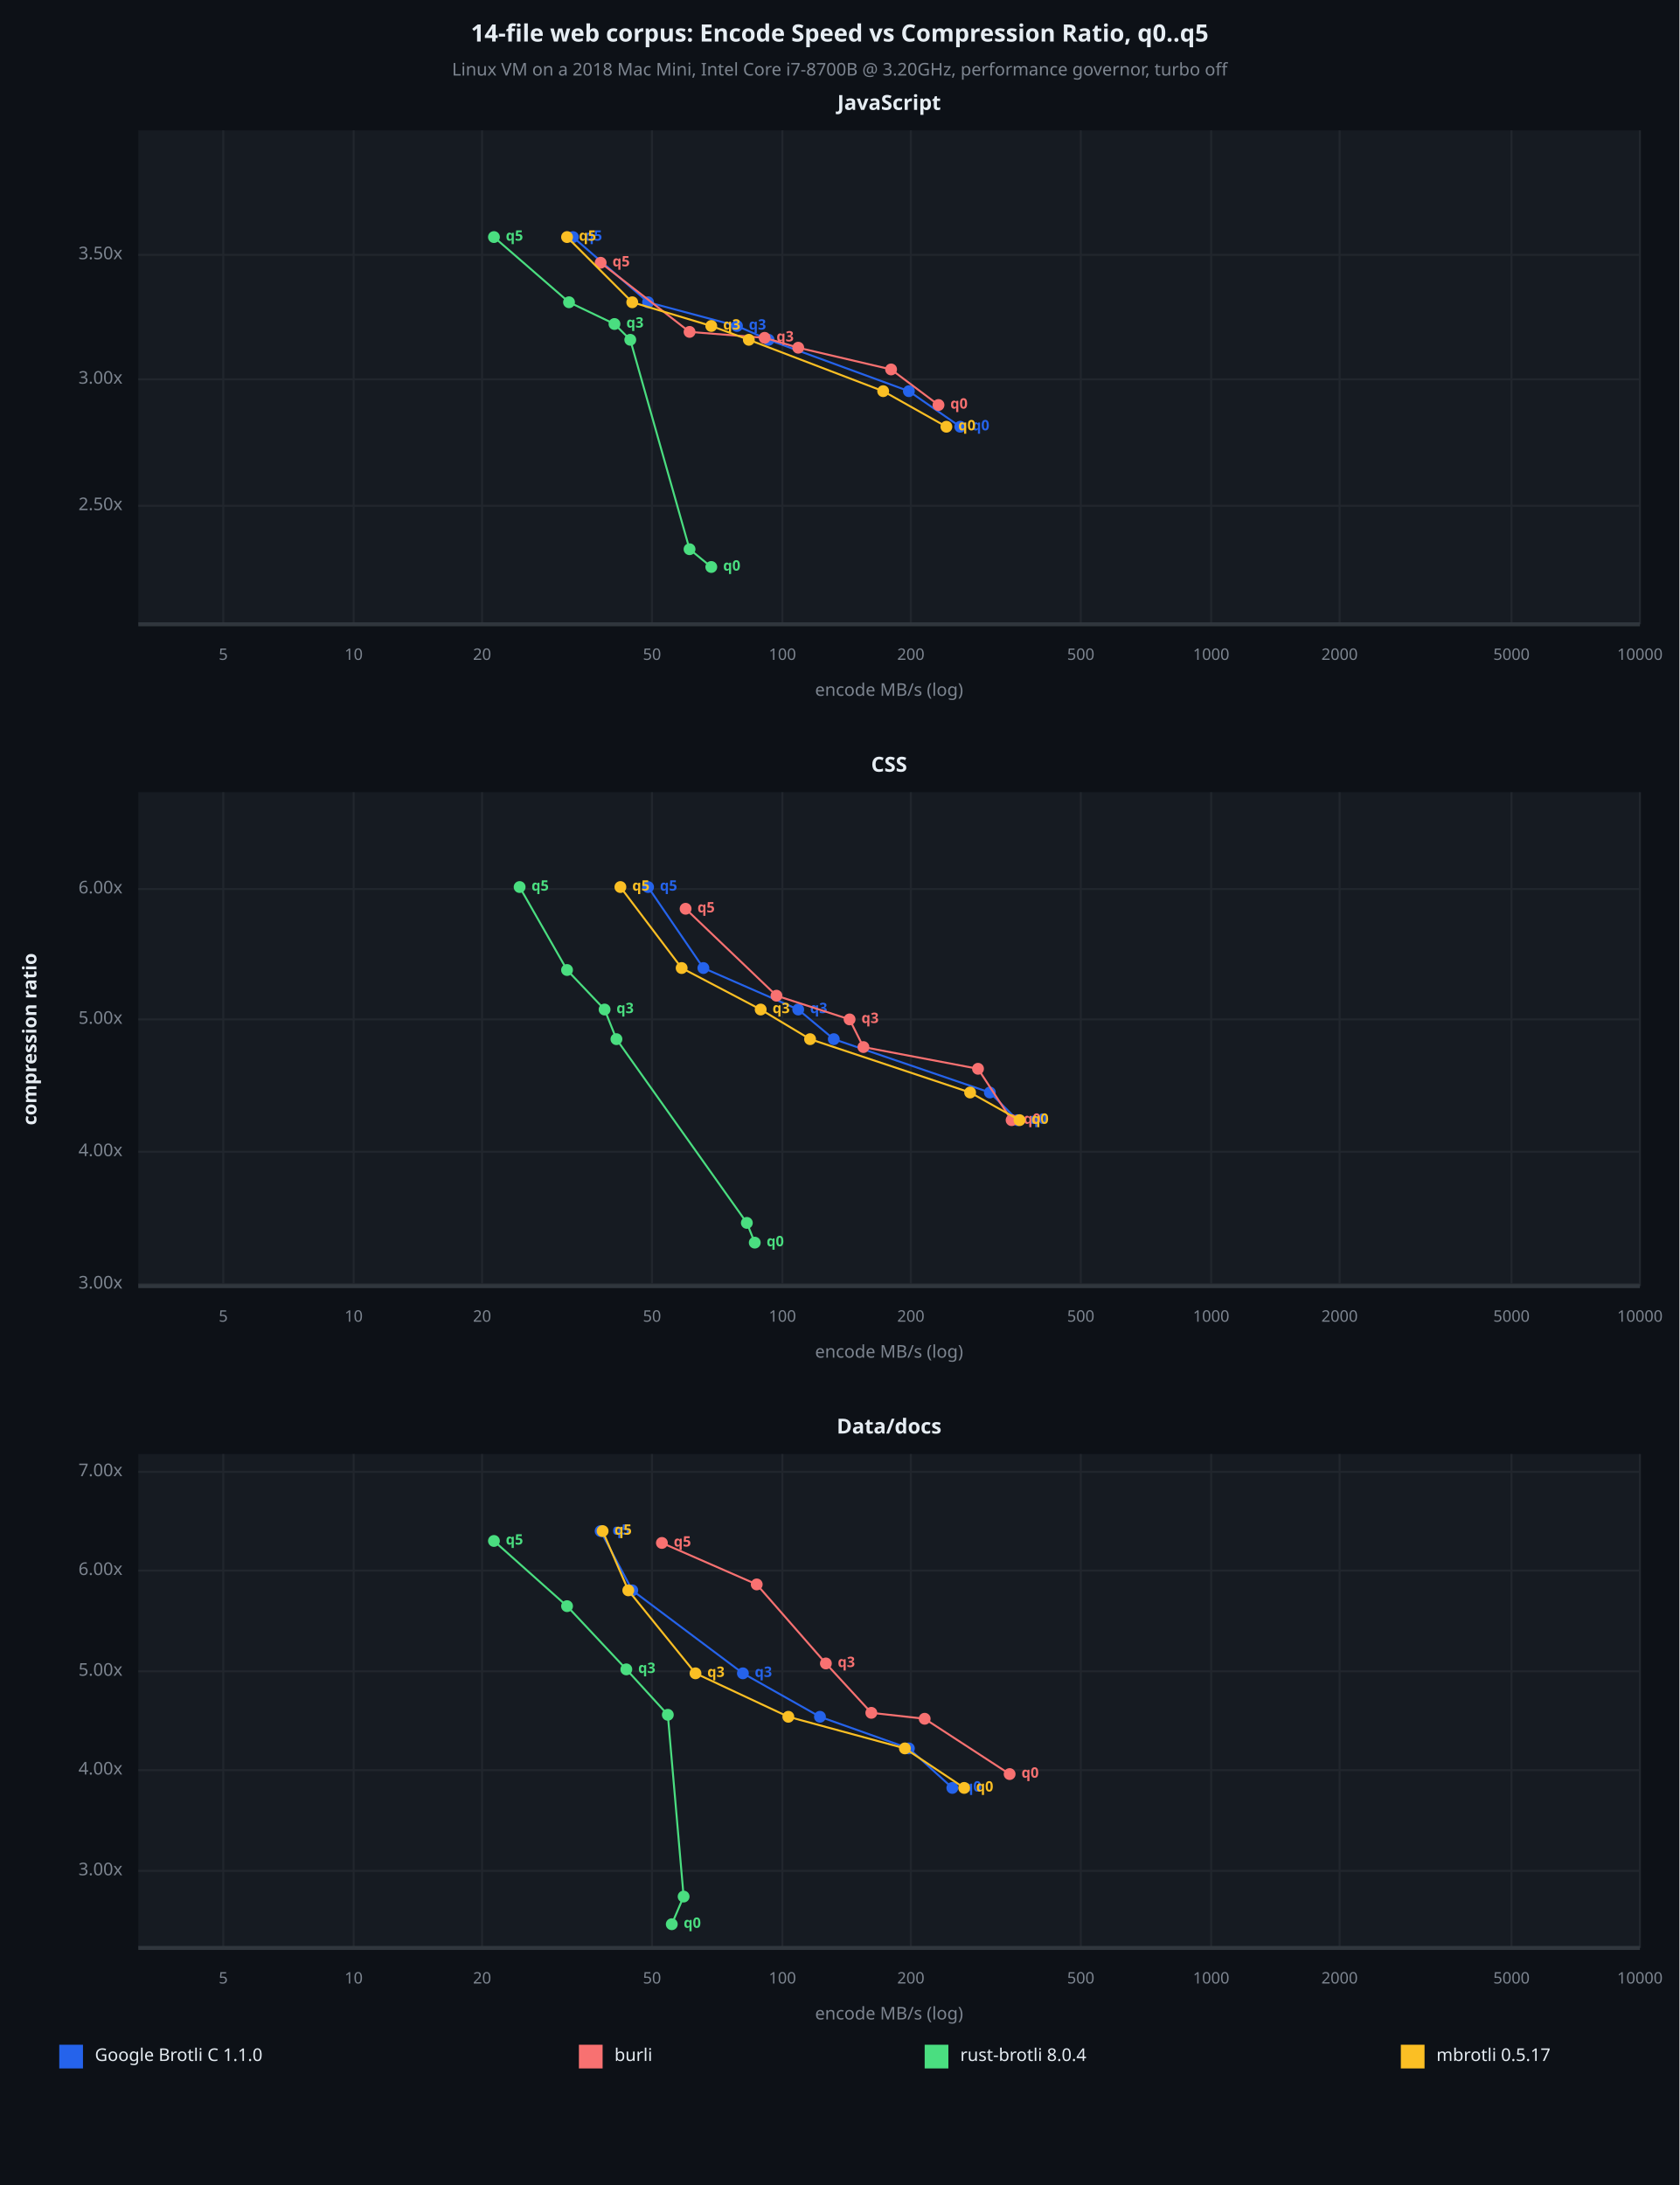
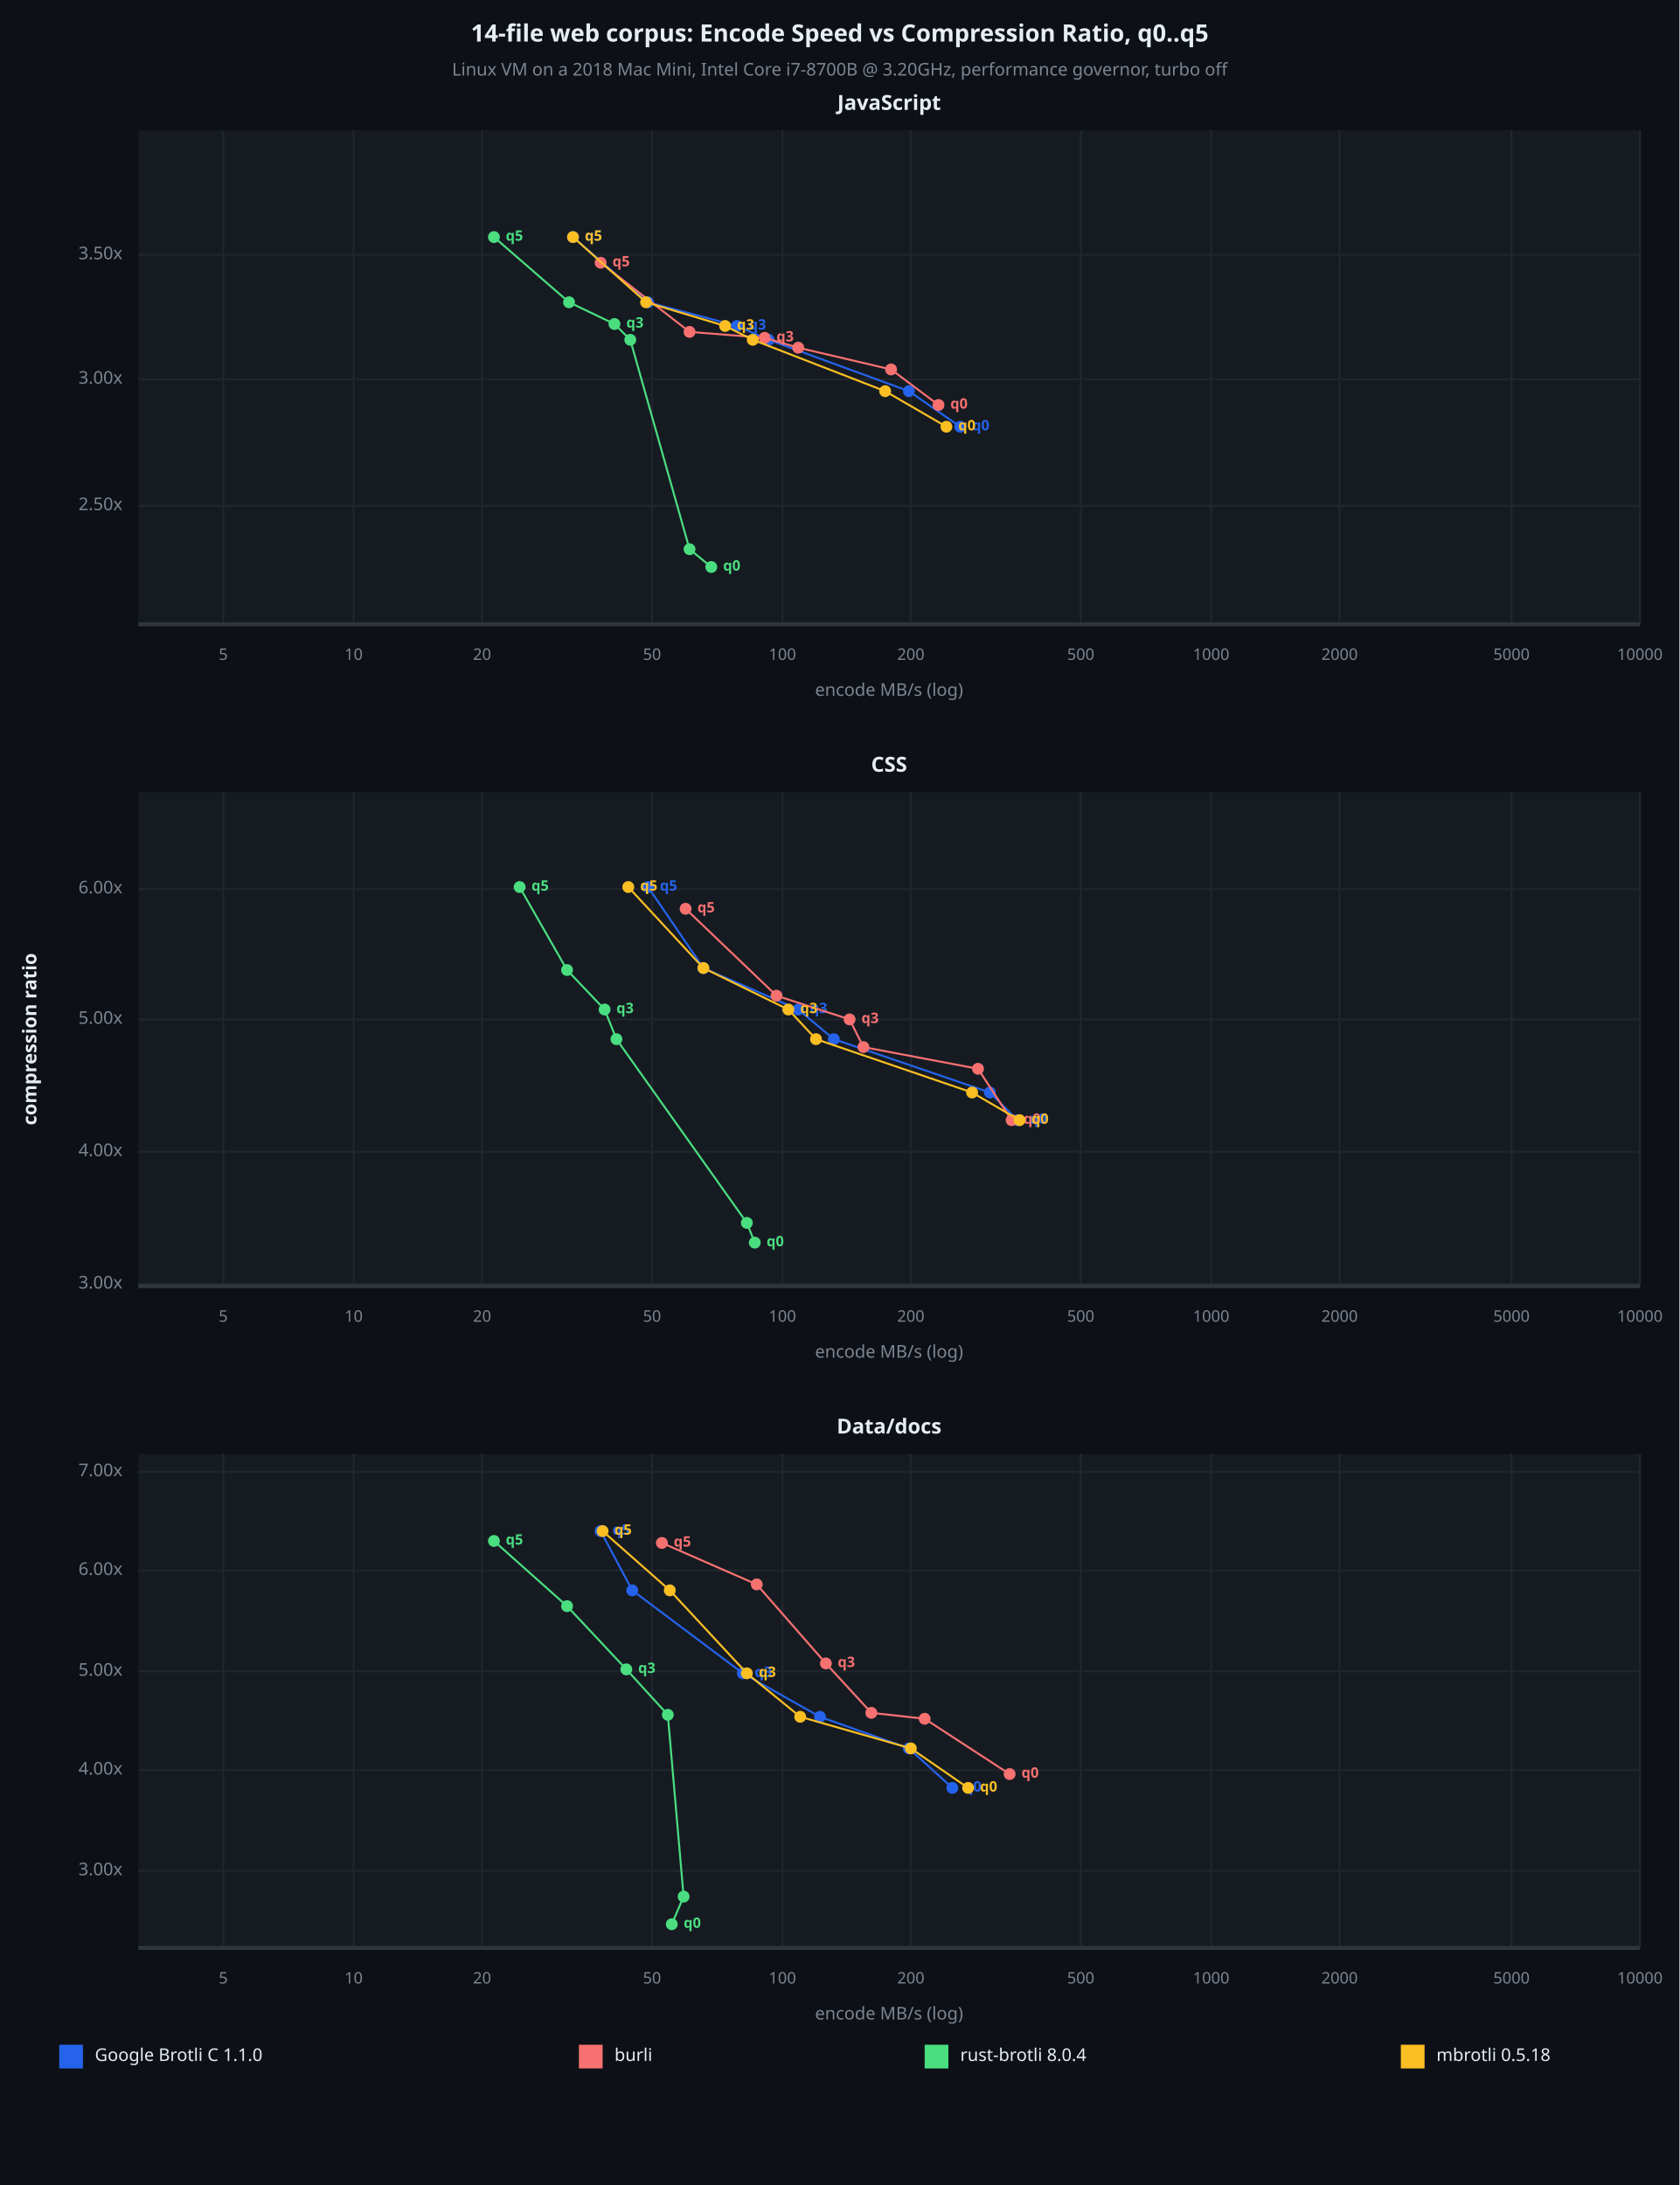
<svg xmlns="http://www.w3.org/2000/svg" viewBox="0 0 850 1106" font-family="system-ui, -apple-system, sans-serif">
  <rect x="0" y="0" width="850" height="1106" opacity="1" fill="#0D1117" stroke="none" />
  <text x="425" y="18" dy="0.5ex" text-anchor="middle" font-family="sans-serif" font-size="12.097" opacity="1" fill="#E6EDF3" font-weight="bold">
14-file web corpus: Encode Speed vs Compression Ratio, q0..q5
</text>
  <text x="425" y="36" dy="0.5ex" text-anchor="middle" font-family="sans-serif" font-size="8.871" opacity="1" fill="#7D8590">
Linux VM on a 2018 Mac Mini, Intel Core i7-8700B @ 3.20GHz, performance governor, turbo off
</text>
  <rect x="70" y="66" width="760" height="250" opacity="1" fill="#161B22" stroke="none" />
  <text x="450" y="53" dy="0.5ex" text-anchor="middle" font-family="sans-serif" font-size="10.484" opacity="1" fill="#E6EDF3" font-weight="bold">
JavaScript
</text>
  <polyline fill="none" opacity="1" stroke="#21262D" stroke-width="1" points="113,66 113,316 " />
  <text x="113" y="332" dy="0.5ex" text-anchor="middle" font-family="sans-serif" font-size="8.065" opacity="1" fill="#7D8590">
5
</text>
  <polyline fill="none" opacity="1" stroke="#21262D" stroke-width="1" points="179,66 179,316 " />
  <text x="179" y="332" dy="0.5ex" text-anchor="middle" font-family="sans-serif" font-size="8.065" opacity="1" fill="#7D8590">
10
</text>
  <polyline fill="none" opacity="1" stroke="#21262D" stroke-width="1" points="244,66 244,316 " />
  <text x="244" y="332" dy="0.5ex" text-anchor="middle" font-family="sans-serif" font-size="8.065" opacity="1" fill="#7D8590">
20
</text>
  <polyline fill="none" opacity="1" stroke="#21262D" stroke-width="1" points="330,66 330,316 " />
  <text x="330" y="332" dy="0.5ex" text-anchor="middle" font-family="sans-serif" font-size="8.065" opacity="1" fill="#7D8590">
50
</text>
  <polyline fill="none" opacity="1" stroke="#21262D" stroke-width="1" points="396,66 396,316 " />
  <text x="396" y="332" dy="0.5ex" text-anchor="middle" font-family="sans-serif" font-size="8.065" opacity="1" fill="#7D8590">
100
</text>
  <polyline fill="none" opacity="1" stroke="#21262D" stroke-width="1" points="461,66 461,316 " />
  <text x="461" y="332" dy="0.5ex" text-anchor="middle" font-family="sans-serif" font-size="8.065" opacity="1" fill="#7D8590">
200
</text>
  <polyline fill="none" opacity="1" stroke="#21262D" stroke-width="1" points="547,66 547,316 " />
  <text x="547" y="332" dy="0.5ex" text-anchor="middle" font-family="sans-serif" font-size="8.065" opacity="1" fill="#7D8590">
500
</text>
  <polyline fill="none" opacity="1" stroke="#21262D" stroke-width="1" points="613,66 613,316 " />
  <text x="613" y="332" dy="0.5ex" text-anchor="middle" font-family="sans-serif" font-size="8.065" opacity="1" fill="#7D8590">
1000
</text>
  <polyline fill="none" opacity="1" stroke="#21262D" stroke-width="1" points="678,66 678,316 " />
  <text x="678" y="332" dy="0.5ex" text-anchor="middle" font-family="sans-serif" font-size="8.065" opacity="1" fill="#7D8590">
2000
</text>
  <polyline fill="none" opacity="1" stroke="#21262D" stroke-width="1" points="765,66 765,316 " />
  <text x="765" y="332" dy="0.5ex" text-anchor="middle" font-family="sans-serif" font-size="8.065" opacity="1" fill="#7D8590">
5000
</text>
  <polyline fill="none" opacity="1" stroke="#21262D" stroke-width="1" points="830,66 830,316 " />
  <text x="830" y="332" dy="0.5ex" text-anchor="middle" font-family="sans-serif" font-size="8.065" opacity="1" fill="#7D8590">
10000
</text>
  <polyline fill="none" opacity="1" stroke="#21262D" stroke-width="1" points="70,256 830,256 " />
  <text x="62" y="256" dy="0.5ex" text-anchor="end" font-family="sans-serif" font-size="8.871" opacity="1" fill="#7D8590">
2.50x
</text>
  <polyline fill="none" opacity="1" stroke="#21262D" stroke-width="1" points="70,192 830,192 " />
  <text x="62" y="192" dy="0.5ex" text-anchor="end" font-family="sans-serif" font-size="8.871" opacity="1" fill="#7D8590">
3.00x
</text>
  <polyline fill="none" opacity="1" stroke="#21262D" stroke-width="1" points="70,129 830,129 " />
  <text x="62" y="129" dy="0.5ex" text-anchor="end" font-family="sans-serif" font-size="8.871" opacity="1" fill="#7D8590">
3.50x
</text>
  <polyline fill="none" opacity="1" stroke="#30363D" stroke-width="2" points="70,316 830,316 " />
  <polyline fill="none" opacity="1" stroke="#2563EB" stroke-width="1" points="486,216 460,198 389,172 373,165 328,153 290,120 " />
  <circle cx="486" cy="216" r="3" opacity="1" fill="#2563EB" stroke="none" stroke-width="1" />
  <text x="492" y="216" dy="0.5ex" text-anchor="start" font-family="sans-serif" font-size="7.258" opacity="1" fill="#2563EB" font-weight="bold">
q0
</text>
  <circle cx="460" cy="198" r="3" opacity="1" fill="#2563EB" stroke="none" stroke-width="1" />
  <circle cx="389" cy="172" r="3" opacity="1" fill="#2563EB" stroke="none" stroke-width="1" />
  <circle cx="373" cy="165" r="3" opacity="1" fill="#2563EB" stroke="none" stroke-width="1" />
  <text x="379" y="165" dy="0.5ex" text-anchor="start" font-family="sans-serif" font-size="7.258" opacity="1" fill="#2563EB" font-weight="bold">
q3
</text>
  <circle cx="328" cy="153" r="3" opacity="1" fill="#2563EB" stroke="none" stroke-width="1" />
  <circle cx="290" cy="120" r="3" opacity="1" fill="#2563EB" stroke="none" stroke-width="1" />
  <text x="296" y="120" dy="0.5ex" text-anchor="start" font-family="sans-serif" font-size="7.258" opacity="1" fill="#2563EB" font-weight="bold">
q5
</text>
  <polyline fill="none" opacity="1" stroke="#F87171" stroke-width="1" points="475,205 451,187 404,176 387,171 349,168 304,133 " />
  <circle cx="475" cy="205" r="3" opacity="1" fill="#F87171" stroke="none" stroke-width="1" />
  <text x="481" y="205" dy="0.5ex" text-anchor="start" font-family="sans-serif" font-size="7.258" opacity="1" fill="#F87171" font-weight="bold">
q0
</text>
  <circle cx="451" cy="187" r="3" opacity="1" fill="#F87171" stroke="none" stroke-width="1" />
  <circle cx="404" cy="176" r="3" opacity="1" fill="#F87171" stroke="none" stroke-width="1" />
  <circle cx="387" cy="171" r="3" opacity="1" fill="#F87171" stroke="none" stroke-width="1" />
  <text x="393" y="171" dy="0.5ex" text-anchor="start" font-family="sans-serif" font-size="7.258" opacity="1" fill="#F87171" font-weight="bold">
q3
</text>
  <circle cx="349" cy="168" r="3" opacity="1" fill="#F87171" stroke="none" stroke-width="1" />
  <circle cx="304" cy="133" r="3" opacity="1" fill="#F87171" stroke="none" stroke-width="1" />
  <text x="310" y="133" dy="0.5ex" text-anchor="start" font-family="sans-serif" font-size="7.258" opacity="1" fill="#F87171" font-weight="bold">
q5
</text>
  <polyline fill="none" opacity="1" stroke="#4ADE80" stroke-width="1" points="360,287 349,278 319,172 311,164 288,153 250,120 " />
  <circle cx="360" cy="287" r="3" opacity="1" fill="#4ADE80" stroke="none" stroke-width="1" />
  <text x="366" y="287" dy="0.5ex" text-anchor="start" font-family="sans-serif" font-size="7.258" opacity="1" fill="#4ADE80" font-weight="bold">
q0
</text>
  <circle cx="349" cy="278" r="3" opacity="1" fill="#4ADE80" stroke="none" stroke-width="1" />
  <circle cx="319" cy="172" r="3" opacity="1" fill="#4ADE80" stroke="none" stroke-width="1" />
  <circle cx="311" cy="164" r="3" opacity="1" fill="#4ADE80" stroke="none" stroke-width="1" />
  <text x="317" y="164" dy="0.5ex" text-anchor="start" font-family="sans-serif" font-size="7.258" opacity="1" fill="#4ADE80" font-weight="bold">
q3
</text>
  <circle cx="288" cy="153" r="3" opacity="1" fill="#4ADE80" stroke="none" stroke-width="1" />
  <circle cx="250" cy="120" r="3" opacity="1" fill="#4ADE80" stroke="none" stroke-width="1" />
  <text x="256" y="120" dy="0.5ex" text-anchor="start" font-family="sans-serif" font-size="7.258" opacity="1" fill="#4ADE80" font-weight="bold">
q5
</text>
-   <polyline fill="none" opacity="1" stroke="#FBBF24" stroke-width="1" points="479,216 447,198 379,172 360,165 320,153 287,120 " />
+   <polyline fill="none" opacity="1" stroke="#FBBF24" stroke-width="1" points="479,216 448,198 381,172 367,165 327,153 290,120 " />
  <circle cx="479" cy="216" r="3" opacity="1" fill="#FBBF24" stroke="none" stroke-width="1" />
  <text x="485" y="216" dy="0.5ex" text-anchor="start" font-family="sans-serif" font-size="7.258" opacity="1" fill="#FBBF24" font-weight="bold">
q0
</text>
-   <circle cx="447" cy="198" r="3" opacity="1" fill="#FBBF24" stroke="none" stroke-width="1" />
-   <circle cx="379" cy="172" r="3" opacity="1" fill="#FBBF24" stroke="none" stroke-width="1" />
-   <circle cx="360" cy="165" r="3" opacity="1" fill="#FBBF24" stroke="none" stroke-width="1" />
-   <text x="366" y="165" dy="0.5ex" text-anchor="start" font-family="sans-serif" font-size="7.258" opacity="1" fill="#FBBF24" font-weight="bold">
- q3
- </text>
-   <circle cx="320" cy="153" r="3" opacity="1" fill="#FBBF24" stroke="none" stroke-width="1" />
-   <circle cx="287" cy="120" r="3" opacity="1" fill="#FBBF24" stroke="none" stroke-width="1" />
-   <text x="293" y="120" dy="0.5ex" text-anchor="start" font-family="sans-serif" font-size="7.258" opacity="1" fill="#FBBF24" font-weight="bold">
+   <circle cx="448" cy="198" r="3" opacity="1" fill="#FBBF24" stroke="none" stroke-width="1" />
+   <circle cx="381" cy="172" r="3" opacity="1" fill="#FBBF24" stroke="none" stroke-width="1" />
+   <circle cx="367" cy="165" r="3" opacity="1" fill="#FBBF24" stroke="none" stroke-width="1" />
+   <text x="373" y="165" dy="0.5ex" text-anchor="start" font-family="sans-serif" font-size="7.258" opacity="1" fill="#FBBF24" font-weight="bold">
+ q3
+ </text>
+   <circle cx="327" cy="153" r="3" opacity="1" fill="#FBBF24" stroke="none" stroke-width="1" />
+   <circle cx="290" cy="120" r="3" opacity="1" fill="#FBBF24" stroke="none" stroke-width="1" />
+   <text x="296" y="120" dy="0.5ex" text-anchor="start" font-family="sans-serif" font-size="7.258" opacity="1" fill="#FBBF24" font-weight="bold">
q5
</text>
  <text x="450" y="350" dy="0.5ex" text-anchor="middle" font-family="sans-serif" font-size="8.871" opacity="1" fill="#7D8590">
encode MB/s (log)
</text>
  <rect x="70" y="401" width="760" height="250" opacity="1" fill="#161B22" stroke="none" />
  <text x="450" y="388" dy="0.5ex" text-anchor="middle" font-family="sans-serif" font-size="10.484" opacity="1" fill="#E6EDF3" font-weight="bold">
CSS
</text>
  <polyline fill="none" opacity="1" stroke="#21262D" stroke-width="1" points="113,401 113,651 " />
  <text x="113" y="667" dy="0.5ex" text-anchor="middle" font-family="sans-serif" font-size="8.065" opacity="1" fill="#7D8590">
5
</text>
  <polyline fill="none" opacity="1" stroke="#21262D" stroke-width="1" points="179,401 179,651 " />
  <text x="179" y="667" dy="0.5ex" text-anchor="middle" font-family="sans-serif" font-size="8.065" opacity="1" fill="#7D8590">
10
</text>
  <polyline fill="none" opacity="1" stroke="#21262D" stroke-width="1" points="244,401 244,651 " />
  <text x="244" y="667" dy="0.5ex" text-anchor="middle" font-family="sans-serif" font-size="8.065" opacity="1" fill="#7D8590">
20
</text>
  <polyline fill="none" opacity="1" stroke="#21262D" stroke-width="1" points="330,401 330,651 " />
  <text x="330" y="667" dy="0.5ex" text-anchor="middle" font-family="sans-serif" font-size="8.065" opacity="1" fill="#7D8590">
50
</text>
  <polyline fill="none" opacity="1" stroke="#21262D" stroke-width="1" points="396,401 396,651 " />
  <text x="396" y="667" dy="0.5ex" text-anchor="middle" font-family="sans-serif" font-size="8.065" opacity="1" fill="#7D8590">
100
</text>
  <polyline fill="none" opacity="1" stroke="#21262D" stroke-width="1" points="461,401 461,651 " />
  <text x="461" y="667" dy="0.5ex" text-anchor="middle" font-family="sans-serif" font-size="8.065" opacity="1" fill="#7D8590">
200
</text>
  <polyline fill="none" opacity="1" stroke="#21262D" stroke-width="1" points="547,401 547,651 " />
  <text x="547" y="667" dy="0.5ex" text-anchor="middle" font-family="sans-serif" font-size="8.065" opacity="1" fill="#7D8590">
500
</text>
  <polyline fill="none" opacity="1" stroke="#21262D" stroke-width="1" points="613,401 613,651 " />
  <text x="613" y="667" dy="0.5ex" text-anchor="middle" font-family="sans-serif" font-size="8.065" opacity="1" fill="#7D8590">
1000
</text>
  <polyline fill="none" opacity="1" stroke="#21262D" stroke-width="1" points="678,401 678,651 " />
  <text x="678" y="667" dy="0.5ex" text-anchor="middle" font-family="sans-serif" font-size="8.065" opacity="1" fill="#7D8590">
2000
</text>
  <polyline fill="none" opacity="1" stroke="#21262D" stroke-width="1" points="765,401 765,651 " />
  <text x="765" y="667" dy="0.5ex" text-anchor="middle" font-family="sans-serif" font-size="8.065" opacity="1" fill="#7D8590">
5000
</text>
  <polyline fill="none" opacity="1" stroke="#21262D" stroke-width="1" points="830,401 830,651 " />
  <text x="830" y="667" dy="0.5ex" text-anchor="middle" font-family="sans-serif" font-size="8.065" opacity="1" fill="#7D8590">
10000
</text>
  <polyline fill="none" opacity="1" stroke="#21262D" stroke-width="1" points="70,650 830,650 " />
  <text x="62" y="650" dy="0.5ex" text-anchor="end" font-family="sans-serif" font-size="8.871" opacity="1" fill="#7D8590">
3.00x
</text>
  <polyline fill="none" opacity="1" stroke="#21262D" stroke-width="1" points="70,583 830,583 " />
  <text x="62" y="583" dy="0.5ex" text-anchor="end" font-family="sans-serif" font-size="8.871" opacity="1" fill="#7D8590">
4.00x
</text>
  <polyline fill="none" opacity="1" stroke="#21262D" stroke-width="1" points="70,516 830,516 " />
  <text x="62" y="516" dy="0.5ex" text-anchor="end" font-family="sans-serif" font-size="8.871" opacity="1" fill="#7D8590">
5.00x
</text>
  <polyline fill="none" opacity="1" stroke="#21262D" stroke-width="1" points="70,450 830,450 " />
  <text x="62" y="450" dy="0.5ex" text-anchor="end" font-family="sans-serif" font-size="8.871" opacity="1" fill="#7D8590">
6.00x
</text>
  <polyline fill="none" opacity="1" stroke="#30363D" stroke-width="2" points="70,651 830,651 " />
  <polyline fill="none" opacity="1" stroke="#2563EB" stroke-width="1" points="515,567 501,553 422,526 404,511 356,490 328,449 " />
  <circle cx="515" cy="567" r="3" opacity="1" fill="#2563EB" stroke="none" stroke-width="1" />
  <text x="521" y="567" dy="0.5ex" text-anchor="start" font-family="sans-serif" font-size="7.258" opacity="1" fill="#2563EB" font-weight="bold">
q0
</text>
  <circle cx="501" cy="553" r="3" opacity="1" fill="#2563EB" stroke="none" stroke-width="1" />
  <circle cx="422" cy="526" r="3" opacity="1" fill="#2563EB" stroke="none" stroke-width="1" />
  <circle cx="404" cy="511" r="3" opacity="1" fill="#2563EB" stroke="none" stroke-width="1" />
  <text x="410" y="511" dy="0.5ex" text-anchor="start" font-family="sans-serif" font-size="7.258" opacity="1" fill="#2563EB" font-weight="bold">
q3
</text>
  <circle cx="356" cy="490" r="3" opacity="1" fill="#2563EB" stroke="none" stroke-width="1" />
  <circle cx="328" cy="449" r="3" opacity="1" fill="#2563EB" stroke="none" stroke-width="1" />
  <text x="334" y="449" dy="0.5ex" text-anchor="start" font-family="sans-serif" font-size="7.258" opacity="1" fill="#2563EB" font-weight="bold">
q5
</text>
  <polyline fill="none" opacity="1" stroke="#F87171" stroke-width="1" points="512,567 495,541 437,530 430,516 393,504 347,460 " />
  <circle cx="512" cy="567" r="3" opacity="1" fill="#F87171" stroke="none" stroke-width="1" />
  <text x="518" y="567" dy="0.5ex" text-anchor="start" font-family="sans-serif" font-size="7.258" opacity="1" fill="#F87171" font-weight="bold">
q0
</text>
  <circle cx="495" cy="541" r="3" opacity="1" fill="#F87171" stroke="none" stroke-width="1" />
  <circle cx="437" cy="530" r="3" opacity="1" fill="#F87171" stroke="none" stroke-width="1" />
  <circle cx="430" cy="516" r="3" opacity="1" fill="#F87171" stroke="none" stroke-width="1" />
  <text x="436" y="516" dy="0.5ex" text-anchor="start" font-family="sans-serif" font-size="7.258" opacity="1" fill="#F87171" font-weight="bold">
q3
</text>
  <circle cx="393" cy="504" r="3" opacity="1" fill="#F87171" stroke="none" stroke-width="1" />
  <circle cx="347" cy="460" r="3" opacity="1" fill="#F87171" stroke="none" stroke-width="1" />
  <text x="353" y="460" dy="0.5ex" text-anchor="start" font-family="sans-serif" font-size="7.258" opacity="1" fill="#F87171" font-weight="bold">
q5
</text>
  <polyline fill="none" opacity="1" stroke="#4ADE80" stroke-width="1" points="382,629 378,619 312,526 306,511 287,491 263,449 " />
  <circle cx="382" cy="629" r="3" opacity="1" fill="#4ADE80" stroke="none" stroke-width="1" />
  <text x="388" y="629" dy="0.5ex" text-anchor="start" font-family="sans-serif" font-size="7.258" opacity="1" fill="#4ADE80" font-weight="bold">
q0
</text>
  <circle cx="378" cy="619" r="3" opacity="1" fill="#4ADE80" stroke="none" stroke-width="1" />
  <circle cx="312" cy="526" r="3" opacity="1" fill="#4ADE80" stroke="none" stroke-width="1" />
  <circle cx="306" cy="511" r="3" opacity="1" fill="#4ADE80" stroke="none" stroke-width="1" />
  <text x="312" y="511" dy="0.5ex" text-anchor="start" font-family="sans-serif" font-size="7.258" opacity="1" fill="#4ADE80" font-weight="bold">
q3
</text>
  <circle cx="287" cy="491" r="3" opacity="1" fill="#4ADE80" stroke="none" stroke-width="1" />
  <circle cx="263" cy="449" r="3" opacity="1" fill="#4ADE80" stroke="none" stroke-width="1" />
  <text x="269" y="449" dy="0.5ex" text-anchor="start" font-family="sans-serif" font-size="7.258" opacity="1" fill="#4ADE80" font-weight="bold">
q5
</text>
-   <polyline fill="none" opacity="1" stroke="#FBBF24" stroke-width="1" points="516,567 491,553 410,526 385,511 345,490 314,449 " />
+   <polyline fill="none" opacity="1" stroke="#FBBF24" stroke-width="1" points="516,567 492,553 413,526 399,511 356,490 318,449 " />
  <circle cx="516" cy="567" r="3" opacity="1" fill="#FBBF24" stroke="none" stroke-width="1" />
  <text x="522" y="567" dy="0.5ex" text-anchor="start" font-family="sans-serif" font-size="7.258" opacity="1" fill="#FBBF24" font-weight="bold">
q0
</text>
-   <circle cx="491" cy="553" r="3" opacity="1" fill="#FBBF24" stroke="none" stroke-width="1" />
-   <circle cx="410" cy="526" r="3" opacity="1" fill="#FBBF24" stroke="none" stroke-width="1" />
-   <circle cx="385" cy="511" r="3" opacity="1" fill="#FBBF24" stroke="none" stroke-width="1" />
-   <text x="391" y="511" dy="0.5ex" text-anchor="start" font-family="sans-serif" font-size="7.258" opacity="1" fill="#FBBF24" font-weight="bold">
- q3
- </text>
-   <circle cx="345" cy="490" r="3" opacity="1" fill="#FBBF24" stroke="none" stroke-width="1" />
-   <circle cx="314" cy="449" r="3" opacity="1" fill="#FBBF24" stroke="none" stroke-width="1" />
-   <text x="320" y="449" dy="0.5ex" text-anchor="start" font-family="sans-serif" font-size="7.258" opacity="1" fill="#FBBF24" font-weight="bold">
+   <circle cx="492" cy="553" r="3" opacity="1" fill="#FBBF24" stroke="none" stroke-width="1" />
+   <circle cx="413" cy="526" r="3" opacity="1" fill="#FBBF24" stroke="none" stroke-width="1" />
+   <circle cx="399" cy="511" r="3" opacity="1" fill="#FBBF24" stroke="none" stroke-width="1" />
+   <text x="405" y="511" dy="0.5ex" text-anchor="start" font-family="sans-serif" font-size="7.258" opacity="1" fill="#FBBF24" font-weight="bold">
+ q3
+ </text>
+   <circle cx="356" cy="490" r="3" opacity="1" fill="#FBBF24" stroke="none" stroke-width="1" />
+   <circle cx="318" cy="449" r="3" opacity="1" fill="#FBBF24" stroke="none" stroke-width="1" />
+   <text x="324" y="449" dy="0.5ex" text-anchor="start" font-family="sans-serif" font-size="7.258" opacity="1" fill="#FBBF24" font-weight="bold">
q5
</text>
  <text x="450" y="685" dy="0.5ex" text-anchor="middle" font-family="sans-serif" font-size="8.871" opacity="1" fill="#7D8590">
encode MB/s (log)
</text>
  <rect x="70" y="736" width="760" height="250" opacity="1" fill="#161B22" stroke="none" />
  <text x="450" y="723" dy="0.5ex" text-anchor="middle" font-family="sans-serif" font-size="10.484" opacity="1" fill="#E6EDF3" font-weight="bold">
Data/docs
</text>
  <polyline fill="none" opacity="1" stroke="#21262D" stroke-width="1" points="113,736 113,986 " />
  <text x="113" y="1002" dy="0.5ex" text-anchor="middle" font-family="sans-serif" font-size="8.065" opacity="1" fill="#7D8590">
5
</text>
  <polyline fill="none" opacity="1" stroke="#21262D" stroke-width="1" points="179,736 179,986 " />
  <text x="179" y="1002" dy="0.5ex" text-anchor="middle" font-family="sans-serif" font-size="8.065" opacity="1" fill="#7D8590">
10
</text>
  <polyline fill="none" opacity="1" stroke="#21262D" stroke-width="1" points="244,736 244,986 " />
  <text x="244" y="1002" dy="0.5ex" text-anchor="middle" font-family="sans-serif" font-size="8.065" opacity="1" fill="#7D8590">
20
</text>
  <polyline fill="none" opacity="1" stroke="#21262D" stroke-width="1" points="330,736 330,986 " />
  <text x="330" y="1002" dy="0.5ex" text-anchor="middle" font-family="sans-serif" font-size="8.065" opacity="1" fill="#7D8590">
50
</text>
  <polyline fill="none" opacity="1" stroke="#21262D" stroke-width="1" points="396,736 396,986 " />
  <text x="396" y="1002" dy="0.5ex" text-anchor="middle" font-family="sans-serif" font-size="8.065" opacity="1" fill="#7D8590">
100
</text>
  <polyline fill="none" opacity="1" stroke="#21262D" stroke-width="1" points="461,736 461,986 " />
  <text x="461" y="1002" dy="0.5ex" text-anchor="middle" font-family="sans-serif" font-size="8.065" opacity="1" fill="#7D8590">
200
</text>
  <polyline fill="none" opacity="1" stroke="#21262D" stroke-width="1" points="547,736 547,986 " />
  <text x="547" y="1002" dy="0.5ex" text-anchor="middle" font-family="sans-serif" font-size="8.065" opacity="1" fill="#7D8590">
500
</text>
  <polyline fill="none" opacity="1" stroke="#21262D" stroke-width="1" points="613,736 613,986 " />
  <text x="613" y="1002" dy="0.5ex" text-anchor="middle" font-family="sans-serif" font-size="8.065" opacity="1" fill="#7D8590">
1000
</text>
  <polyline fill="none" opacity="1" stroke="#21262D" stroke-width="1" points="678,736 678,986 " />
  <text x="678" y="1002" dy="0.5ex" text-anchor="middle" font-family="sans-serif" font-size="8.065" opacity="1" fill="#7D8590">
2000
</text>
  <polyline fill="none" opacity="1" stroke="#21262D" stroke-width="1" points="765,736 765,986 " />
  <text x="765" y="1002" dy="0.5ex" text-anchor="middle" font-family="sans-serif" font-size="8.065" opacity="1" fill="#7D8590">
5000
</text>
  <polyline fill="none" opacity="1" stroke="#21262D" stroke-width="1" points="830,736 830,986 " />
  <text x="830" y="1002" dy="0.5ex" text-anchor="middle" font-family="sans-serif" font-size="8.065" opacity="1" fill="#7D8590">
10000
</text>
  <polyline fill="none" opacity="1" stroke="#21262D" stroke-width="1" points="70,947 830,947 " />
  <text x="62" y="947" dy="0.5ex" text-anchor="end" font-family="sans-serif" font-size="8.871" opacity="1" fill="#7D8590">
3.00x
</text>
  <polyline fill="none" opacity="1" stroke="#21262D" stroke-width="1" points="70,896 830,896 " />
  <text x="62" y="896" dy="0.5ex" text-anchor="end" font-family="sans-serif" font-size="8.871" opacity="1" fill="#7D8590">
4.00x
</text>
  <polyline fill="none" opacity="1" stroke="#21262D" stroke-width="1" points="70,846 830,846 " />
  <text x="62" y="846" dy="0.5ex" text-anchor="end" font-family="sans-serif" font-size="8.871" opacity="1" fill="#7D8590">
5.00x
</text>
  <polyline fill="none" opacity="1" stroke="#21262D" stroke-width="1" points="70,795 830,795 " />
  <text x="62" y="795" dy="0.5ex" text-anchor="end" font-family="sans-serif" font-size="8.871" opacity="1" fill="#7D8590">
6.00x
</text>
  <polyline fill="none" opacity="1" stroke="#21262D" stroke-width="1" points="70,745 830,745 " />
  <text x="62" y="745" dy="0.5ex" text-anchor="end" font-family="sans-serif" font-size="8.871" opacity="1" fill="#7D8590">
7.00x
</text>
  <polyline fill="none" opacity="1" stroke="#30363D" stroke-width="2" points="70,986 830,986 " />
  <polyline fill="none" opacity="1" stroke="#2563EB" stroke-width="1" points="482,905 460,885 415,869 376,847 320,805 304,775 " />
  <circle cx="482" cy="905" r="3" opacity="1" fill="#2563EB" stroke="none" stroke-width="1" />
  <text x="488" y="905" dy="0.5ex" text-anchor="start" font-family="sans-serif" font-size="7.258" opacity="1" fill="#2563EB" font-weight="bold">
q0
</text>
  <circle cx="460" cy="885" r="3" opacity="1" fill="#2563EB" stroke="none" stroke-width="1" />
  <circle cx="415" cy="869" r="3" opacity="1" fill="#2563EB" stroke="none" stroke-width="1" />
  <circle cx="376" cy="847" r="3" opacity="1" fill="#2563EB" stroke="none" stroke-width="1" />
  <text x="382" y="847" dy="0.5ex" text-anchor="start" font-family="sans-serif" font-size="7.258" opacity="1" fill="#2563EB" font-weight="bold">
q3
</text>
  <circle cx="320" cy="805" r="3" opacity="1" fill="#2563EB" stroke="none" stroke-width="1" />
  <circle cx="304" cy="775" r="3" opacity="1" fill="#2563EB" stroke="none" stroke-width="1" />
  <text x="310" y="775" dy="0.5ex" text-anchor="start" font-family="sans-serif" font-size="7.258" opacity="1" fill="#2563EB" font-weight="bold">
q5
</text>
  <polyline fill="none" opacity="1" stroke="#F87171" stroke-width="1" points="511,898 468,870 441,867 418,842 383,802 335,781 " />
  <circle cx="511" cy="898" r="3" opacity="1" fill="#F87171" stroke="none" stroke-width="1" />
  <text x="517" y="898" dy="0.5ex" text-anchor="start" font-family="sans-serif" font-size="7.258" opacity="1" fill="#F87171" font-weight="bold">
q0
</text>
  <circle cx="468" cy="870" r="3" opacity="1" fill="#F87171" stroke="none" stroke-width="1" />
  <circle cx="441" cy="867" r="3" opacity="1" fill="#F87171" stroke="none" stroke-width="1" />
  <circle cx="418" cy="842" r="3" opacity="1" fill="#F87171" stroke="none" stroke-width="1" />
  <text x="424" y="842" dy="0.5ex" text-anchor="start" font-family="sans-serif" font-size="7.258" opacity="1" fill="#F87171" font-weight="bold">
q3
</text>
  <circle cx="383" cy="802" r="3" opacity="1" fill="#F87171" stroke="none" stroke-width="1" />
  <circle cx="335" cy="781" r="3" opacity="1" fill="#F87171" stroke="none" stroke-width="1" />
  <text x="341" y="781" dy="0.5ex" text-anchor="start" font-family="sans-serif" font-size="7.258" opacity="1" fill="#F87171" font-weight="bold">
q5
</text>
  <polyline fill="none" opacity="1" stroke="#4ADE80" stroke-width="1" points="340,974 346,960 338,868 317,845 287,813 250,780 " />
  <circle cx="340" cy="974" r="3" opacity="1" fill="#4ADE80" stroke="none" stroke-width="1" />
  <text x="346" y="974" dy="0.5ex" text-anchor="start" font-family="sans-serif" font-size="7.258" opacity="1" fill="#4ADE80" font-weight="bold">
q0
</text>
  <circle cx="346" cy="960" r="3" opacity="1" fill="#4ADE80" stroke="none" stroke-width="1" />
  <circle cx="338" cy="868" r="3" opacity="1" fill="#4ADE80" stroke="none" stroke-width="1" />
  <circle cx="317" cy="845" r="3" opacity="1" fill="#4ADE80" stroke="none" stroke-width="1" />
  <text x="323" y="845" dy="0.5ex" text-anchor="start" font-family="sans-serif" font-size="7.258" opacity="1" fill="#4ADE80" font-weight="bold">
q3
</text>
  <circle cx="287" cy="813" r="3" opacity="1" fill="#4ADE80" stroke="none" stroke-width="1" />
  <circle cx="250" cy="780" r="3" opacity="1" fill="#4ADE80" stroke="none" stroke-width="1" />
  <text x="256" y="780" dy="0.5ex" text-anchor="start" font-family="sans-serif" font-size="7.258" opacity="1" fill="#4ADE80" font-weight="bold">
q5
</text>
-   <polyline fill="none" opacity="1" stroke="#FBBF24" stroke-width="1" points="488,905 458,885 399,869 352,847 318,805 305,775 " />
-   <circle cx="488" cy="905" r="3" opacity="1" fill="#FBBF24" stroke="none" stroke-width="1" />
-   <text x="494" y="905" dy="0.5ex" text-anchor="start" font-family="sans-serif" font-size="7.258" opacity="1" fill="#FBBF24" font-weight="bold">
- q0
- </text>
-   <circle cx="458" cy="885" r="3" opacity="1" fill="#FBBF24" stroke="none" stroke-width="1" />
-   <circle cx="399" cy="869" r="3" opacity="1" fill="#FBBF24" stroke="none" stroke-width="1" />
-   <circle cx="352" cy="847" r="3" opacity="1" fill="#FBBF24" stroke="none" stroke-width="1" />
-   <text x="358" y="847" dy="0.5ex" text-anchor="start" font-family="sans-serif" font-size="7.258" opacity="1" fill="#FBBF24" font-weight="bold">
- q3
- </text>
-   <circle cx="318" cy="805" r="3" opacity="1" fill="#FBBF24" stroke="none" stroke-width="1" />
+   <polyline fill="none" opacity="1" stroke="#FBBF24" stroke-width="1" points="490,905 461,885 405,869 378,847 339,805 305,775 " />
+   <circle cx="490" cy="905" r="3" opacity="1" fill="#FBBF24" stroke="none" stroke-width="1" />
+   <text x="496" y="905" dy="0.5ex" text-anchor="start" font-family="sans-serif" font-size="7.258" opacity="1" fill="#FBBF24" font-weight="bold">
+ q0
+ </text>
+   <circle cx="461" cy="885" r="3" opacity="1" fill="#FBBF24" stroke="none" stroke-width="1" />
+   <circle cx="405" cy="869" r="3" opacity="1" fill="#FBBF24" stroke="none" stroke-width="1" />
+   <circle cx="378" cy="847" r="3" opacity="1" fill="#FBBF24" stroke="none" stroke-width="1" />
+   <text x="384" y="847" dy="0.5ex" text-anchor="start" font-family="sans-serif" font-size="7.258" opacity="1" fill="#FBBF24" font-weight="bold">
+ q3
+ </text>
+   <circle cx="339" cy="805" r="3" opacity="1" fill="#FBBF24" stroke="none" stroke-width="1" />
  <circle cx="305" cy="775" r="3" opacity="1" fill="#FBBF24" stroke="none" stroke-width="1" />
  <text x="311" y="775" dy="0.5ex" text-anchor="start" font-family="sans-serif" font-size="7.258" opacity="1" fill="#FBBF24" font-weight="bold">
q5
</text>
  <text x="450" y="1020" dy="0.5ex" text-anchor="middle" font-family="sans-serif" font-size="8.871" opacity="1" fill="#7D8590">
encode MB/s (log)
</text>
  <text x="16" y="526" dy="0.5ex" text-anchor="middle" font-family="sans-serif" font-size="9.677" opacity="1" fill="#E6EDF3" font-weight="bold" transform="rotate(270, 16, 526)">
compression ratio
</text>
  <rect x="30" y="1035" width="12" height="12" opacity="1" fill="#2563EB" stroke="none" />
  <text x="48" y="1041" dy="0.5ex" text-anchor="start" font-family="sans-serif" font-size="8.871" opacity="1" fill="#E6EDF3">
Google Brotli C 1.1.0
</text>
  <rect x="293" y="1035" width="12" height="12" opacity="1" fill="#F87171" stroke="none" />
  <text x="311" y="1041" dy="0.5ex" text-anchor="start" font-family="sans-serif" font-size="8.871" opacity="1" fill="#E6EDF3">
burli
</text>
  <rect x="468" y="1035" width="12" height="12" opacity="1" fill="#4ADE80" stroke="none" />
  <text x="486" y="1041" dy="0.5ex" text-anchor="start" font-family="sans-serif" font-size="8.871" opacity="1" fill="#E6EDF3">
rust-brotli 8.0.4
</text>
  <rect x="709" y="1035" width="12" height="12" opacity="1" fill="#FBBF24" stroke="none" />
  <text x="727" y="1041" dy="0.5ex" text-anchor="start" font-family="sans-serif" font-size="8.871" opacity="1" fill="#E6EDF3">
- mbrotli 0.5.17
+ mbrotli 0.5.18
</text>
</svg>
